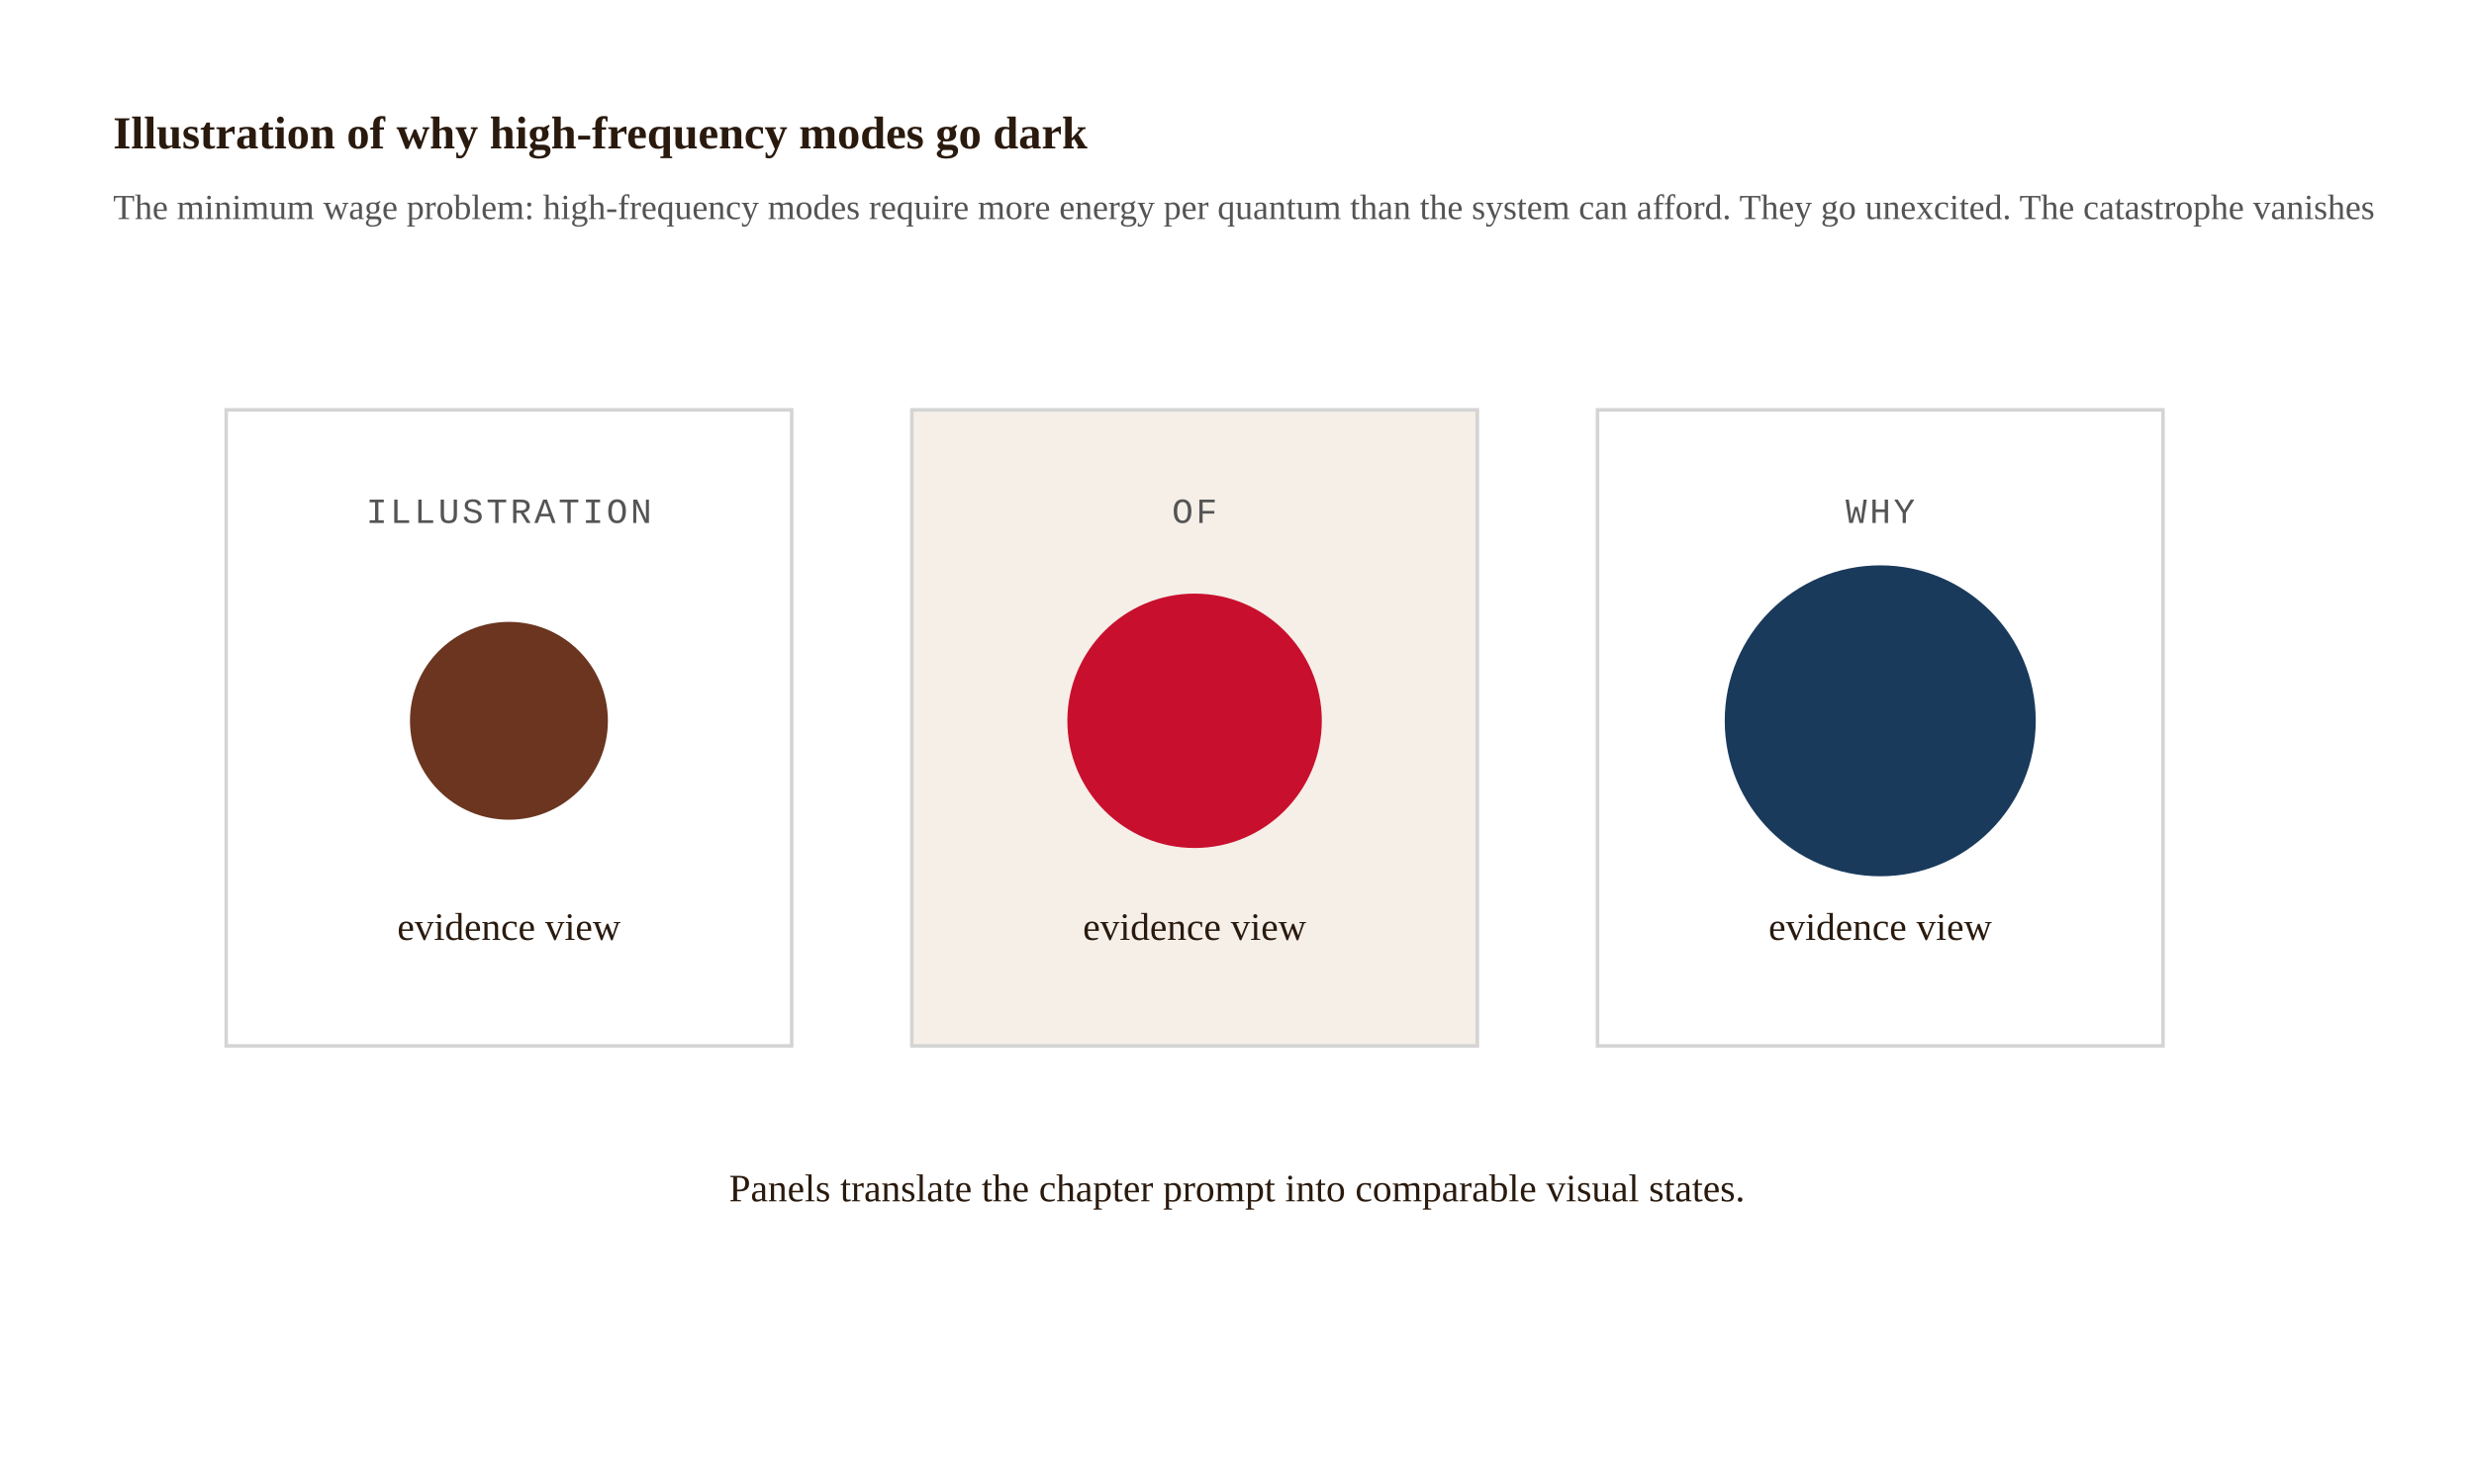
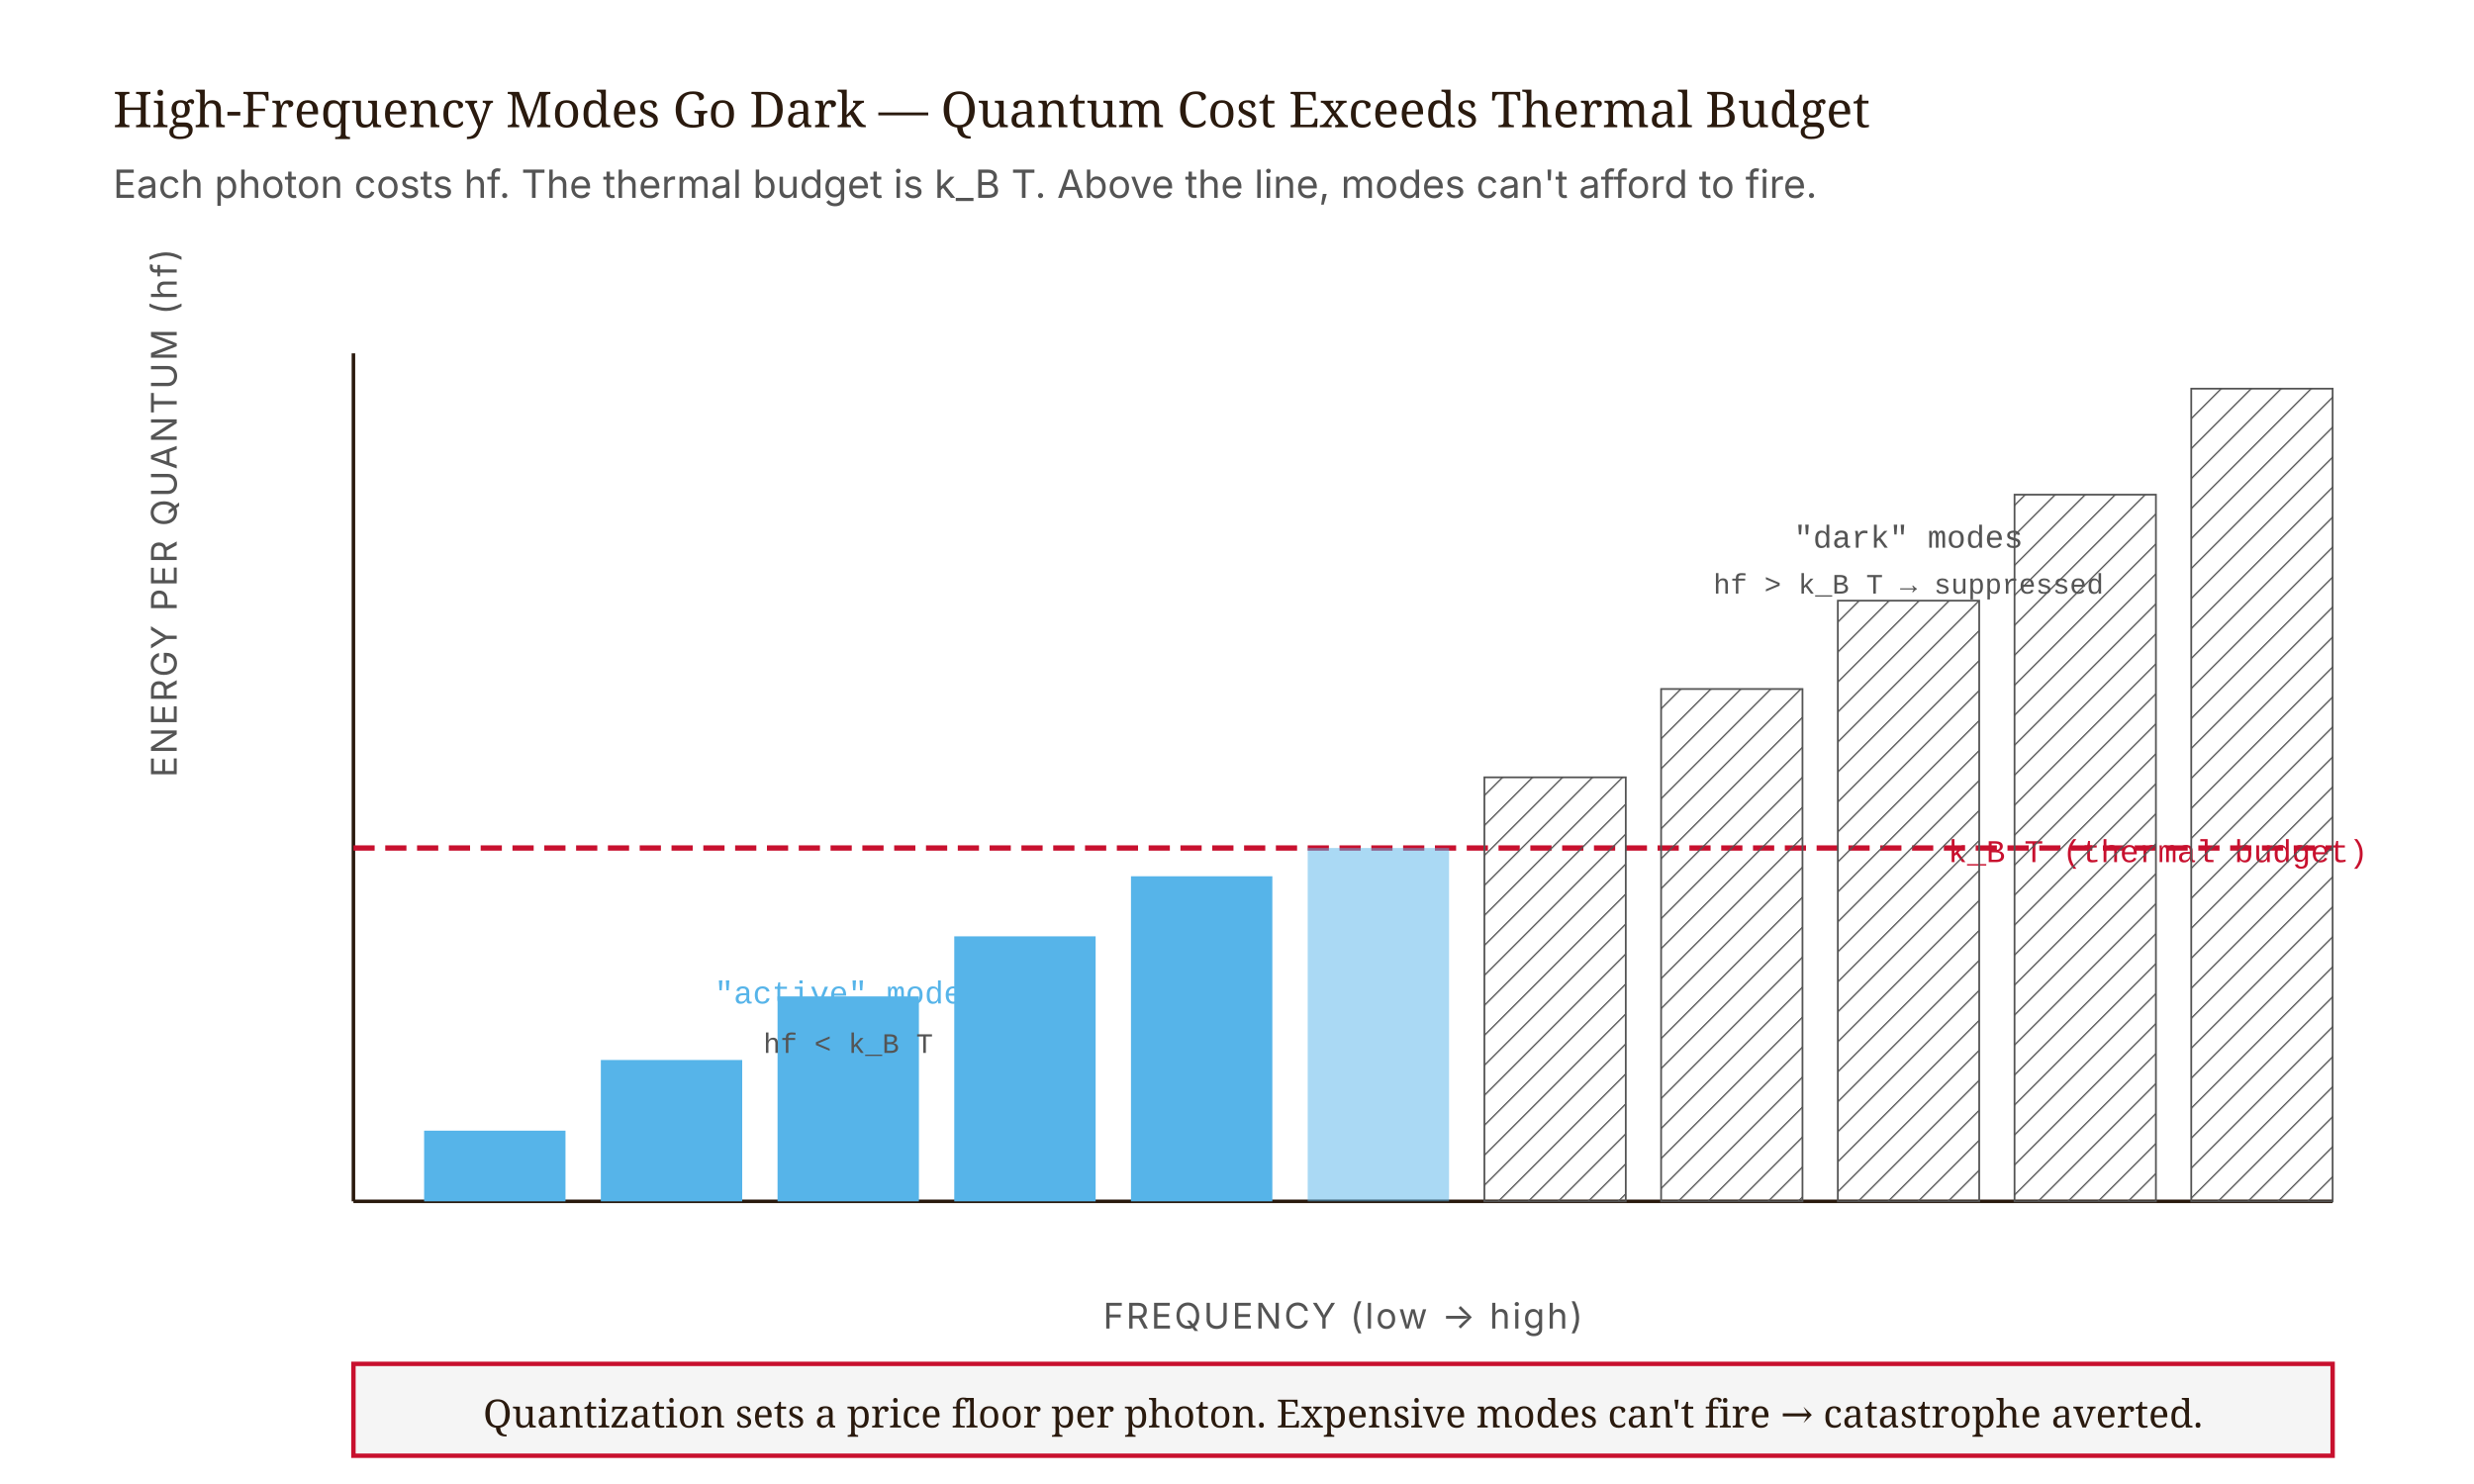
- <svg xmlns="http://www.w3.org/2000/svg" viewBox="0 0 700 420" role="img" aria-labelledby="title desc">
+ <svg xmlns="http://www.w3.org/2000/svg" viewBox="0 0 700 420" role="img" aria-labelledby="fig-title">
  <defs>
-     <marker id="arrow" markerWidth="8" markerHeight="6" refX="7" refY="3" orient="auto">
-       <polygon points="0 0, 8 3, 0 6" fill="#2a1a0e" />
-     </marker>
+     <pattern id="dark-hatch" patternUnits="userSpaceOnUse" width="6" height="6" patternTransform="rotate(45)">
+       <line x1="0" y1="0" x2="0" y2="6" stroke="#545454" stroke-width="0.75" />
+     </pattern>
  </defs>
  <rect x="0" y="0" width="700" height="420" fill="#FFFFFF" />
-   <text x="32" y="42" font-family="'EB Garamond', Georgia, 'Times New Roman', serif" font-size="13" font-weight="bold" fill="#2a1a0e">Illustration of why high-frequency modes go dark</text>
-   <text x="32" y="62" font-family="'EB Garamond', Georgia, 'Times New Roman', serif" font-size="10" fill="#545454">The minimum wage problem: high-frequency modes require more energy per quantum than the system can afford. They go unexcited. The catastrophe vanishes</text>
-   <rect x="64" y="116" width="160" height="180" fill="#FFFFFF" stroke="#D4D4D4" stroke-width="1" />
-   <text x="144" y="148" text-anchor="middle" font-family="'IBM Plex Mono', 'Courier New', monospace" font-size="10" letter-spacing="0.08em" fill="#545454">ILLUSTRATION</text>
-   <circle cx="144" cy="204" r="28" fill="#6B3520" />
-   <text x="144" y="266" text-anchor="middle" font-family="'EB Garamond', Georgia, 'Times New Roman', serif" font-size="11" fill="#2a1a0e">evidence view</text>
-   <rect x="258" y="116" width="160" height="180" fill="#F5EFE8" stroke="#D4D4D4" stroke-width="1" />
-   <text x="338" y="148" text-anchor="middle" font-family="'IBM Plex Mono', 'Courier New', monospace" font-size="10" letter-spacing="0.08em" fill="#545454">OF</text>
-   <circle cx="338" cy="204" r="36" fill="#C8102E" />
-   <text x="338" y="266" text-anchor="middle" font-family="'EB Garamond', Georgia, 'Times New Roman', serif" font-size="11" fill="#2a1a0e">evidence view</text>
-   <rect x="452" y="116" width="160" height="180" fill="#FFFFFF" stroke="#D4D4D4" stroke-width="1" />
-   <text x="532" y="148" text-anchor="middle" font-family="'IBM Plex Mono', 'Courier New', monospace" font-size="10" letter-spacing="0.08em" fill="#545454">WHY</text>
-   <circle cx="532" cy="204" r="44" fill="#1A3A5C" />
-   <text x="532" y="266" text-anchor="middle" font-family="'EB Garamond', Georgia, 'Times New Roman', serif" font-size="11" fill="#2a1a0e">evidence view</text>
-   <text x="350" y="340" text-anchor="middle" font-family="'EB Garamond', Georgia, 'Times New Roman', serif" font-size="11" fill="#2a1a0e">Panels translate the chapter prompt into comparable visual states.</text>
+   <text x="32" y="36" font-family="'EB Garamond', 'Garamond', Georgia, serif" font-size="14" fill="#2a1a0e">High-Frequency Modes Go Dark — Quantum Cost Exceeds Thermal Budget</text>
+   <text x="32" y="56" font-family="'Inter', -apple-system, 'Helvetica Neue', sans-serif" font-size="11" fill="#545454">Each photon costs hf. The thermal budget is k_B T. Above the line, modes can't afford to fire.</text>
+   <line x1="100" y1="340" x2="660" y2="340" stroke="#2a1a0e" stroke-width="1" />
+   <line x1="100" y1="100" x2="100" y2="340" stroke="#2a1a0e" stroke-width="1" />
+   <text x="50" y="220" font-family="'Inter', -apple-system, 'Helvetica Neue', sans-serif" font-size="10" fill="#545454" letter-spacing="0.06em" transform="rotate(-90 50 220)">ENERGY PER QUANTUM (hf)</text>
+   <text x="380" y="376" text-anchor="middle" font-family="'Inter', -apple-system, 'Helvetica Neue', sans-serif" font-size="10" fill="#545454" letter-spacing="0.06em">FREQUENCY (low → high)</text>
+   <line x1="100" y1="240" x2="660" y2="240" stroke="#C8102E" stroke-width="1.5" stroke-dasharray="6 3" />
+   <text x="670" y="244" text-anchor="end" font-family="'JetBrains Mono', 'Fira Code', 'Courier New', monospace" font-size="9" fill="#C8102E">k_B T (thermal budget)</text>
+   <rect x="120" y="320" width="40" height="20" fill="#56B4E9" />
+   <rect x="170" y="300" width="40" height="40" fill="#56B4E9" />
+   <rect x="220" y="282" width="40" height="58" fill="#56B4E9" />
+   <rect x="270" y="265" width="40" height="75" fill="#56B4E9" />
+   <rect x="320" y="248" width="40" height="92" fill="#56B4E9" />
+   <rect x="370" y="240" width="40" height="100" fill="#56B4E9" opacity="0.5" />
+   <rect x="420" y="220" width="40" height="120" fill="url(#dark-hatch)" stroke="#545454" stroke-width="0.5" />
+   <rect x="470" y="195" width="40" height="145" fill="url(#dark-hatch)" stroke="#545454" stroke-width="0.5" />
+   <rect x="520" y="170" width="40" height="170" fill="url(#dark-hatch)" stroke="#545454" stroke-width="0.5" />
+   <rect x="570" y="140" width="40" height="200" fill="url(#dark-hatch)" stroke="#545454" stroke-width="0.5" />
+   <rect x="620" y="110" width="40" height="230" fill="url(#dark-hatch)" stroke="#545454" stroke-width="0.5" />
+   <text x="240" y="284" text-anchor="middle" font-family="'JetBrains Mono', 'Fira Code', 'Courier New', monospace" font-size="9" fill="#56B4E9">"active" modes</text>
+   <text x="240" y="298" text-anchor="middle" font-family="'JetBrains Mono', 'Fira Code', 'Courier New', monospace" font-size="8" fill="#545454">hf &lt; k_B T</text>
+   <text x="540" y="155" text-anchor="middle" font-family="'JetBrains Mono', 'Fira Code', 'Courier New', monospace" font-size="9" fill="#545454">"dark" modes</text>
+   <text x="540" y="168" text-anchor="middle" font-family="'JetBrains Mono', 'Fira Code', 'Courier New', monospace" font-size="8" fill="#545454">hf &gt; k_B T → suppressed</text>
+   <rect x="100" y="386" width="560" height="26" fill="#F5F5F5" stroke="#C8102E" stroke-width="1.25" />
+   <text x="380" y="404" text-anchor="middle" font-family="'EB Garamond', 'Garamond', Georgia, serif" font-size="11" fill="#2a1a0e">Quantization sets a price floor per photon. Expensive modes can't fire → catastrophe averted.</text>
</svg>
